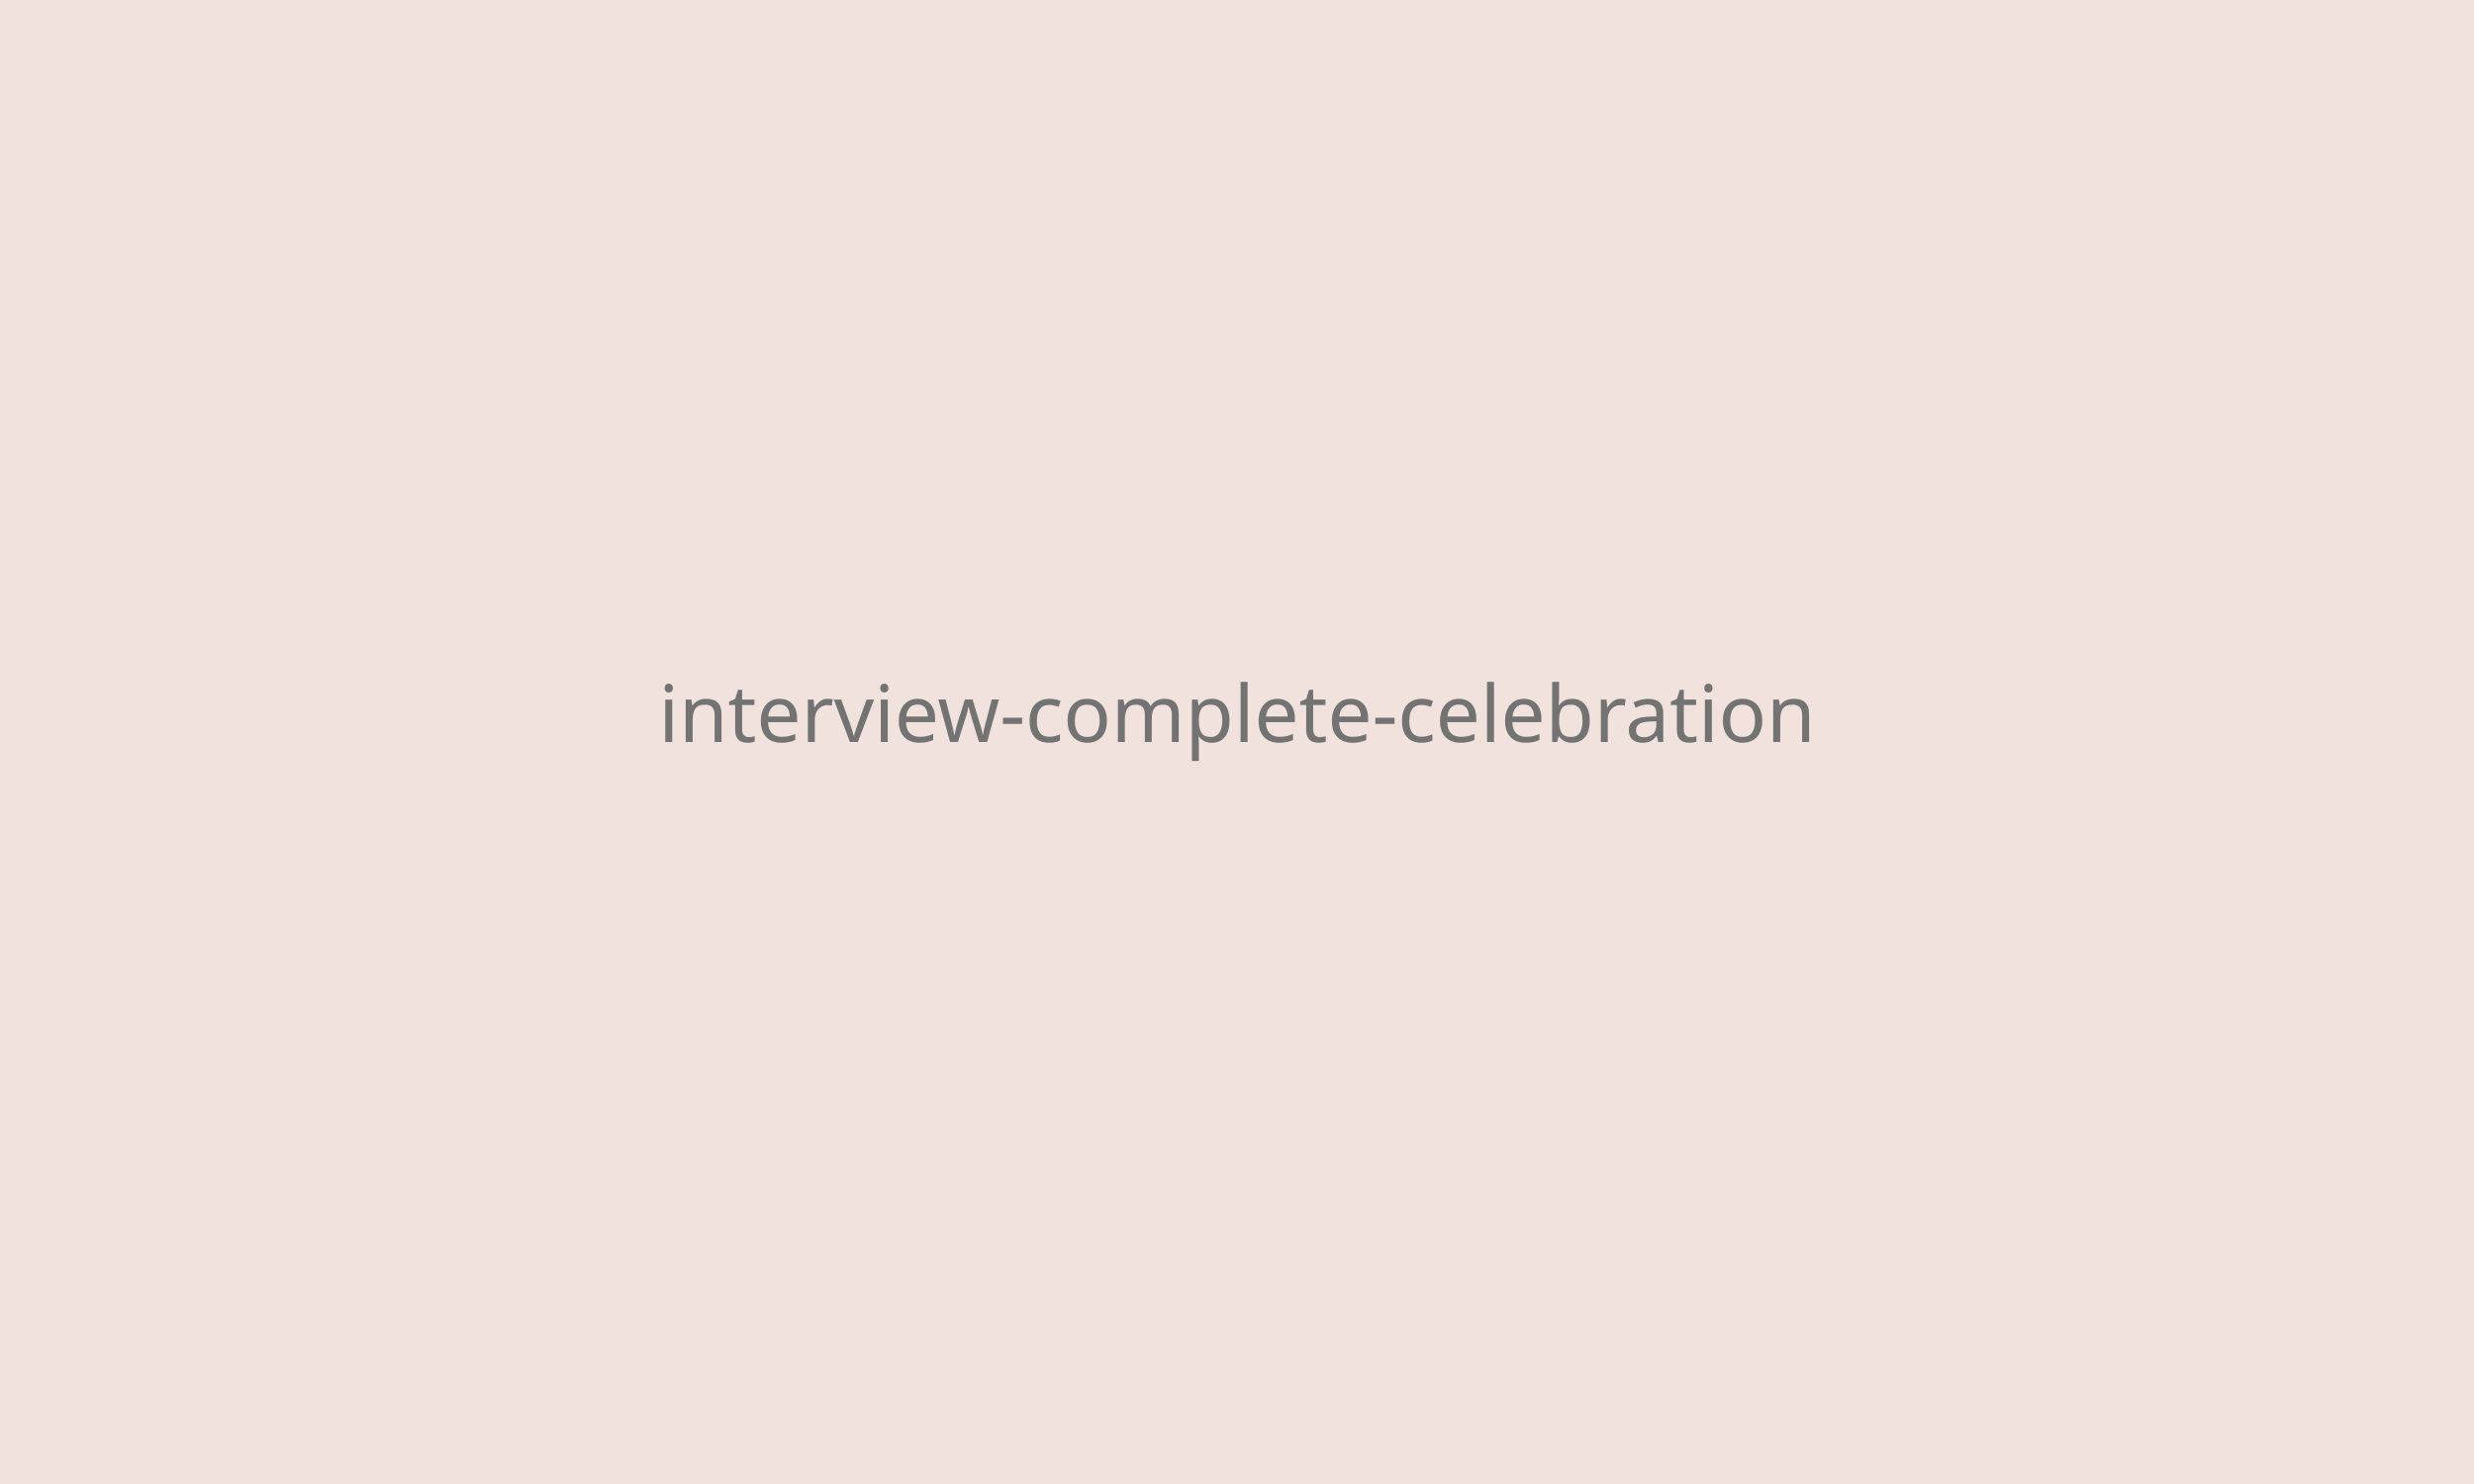
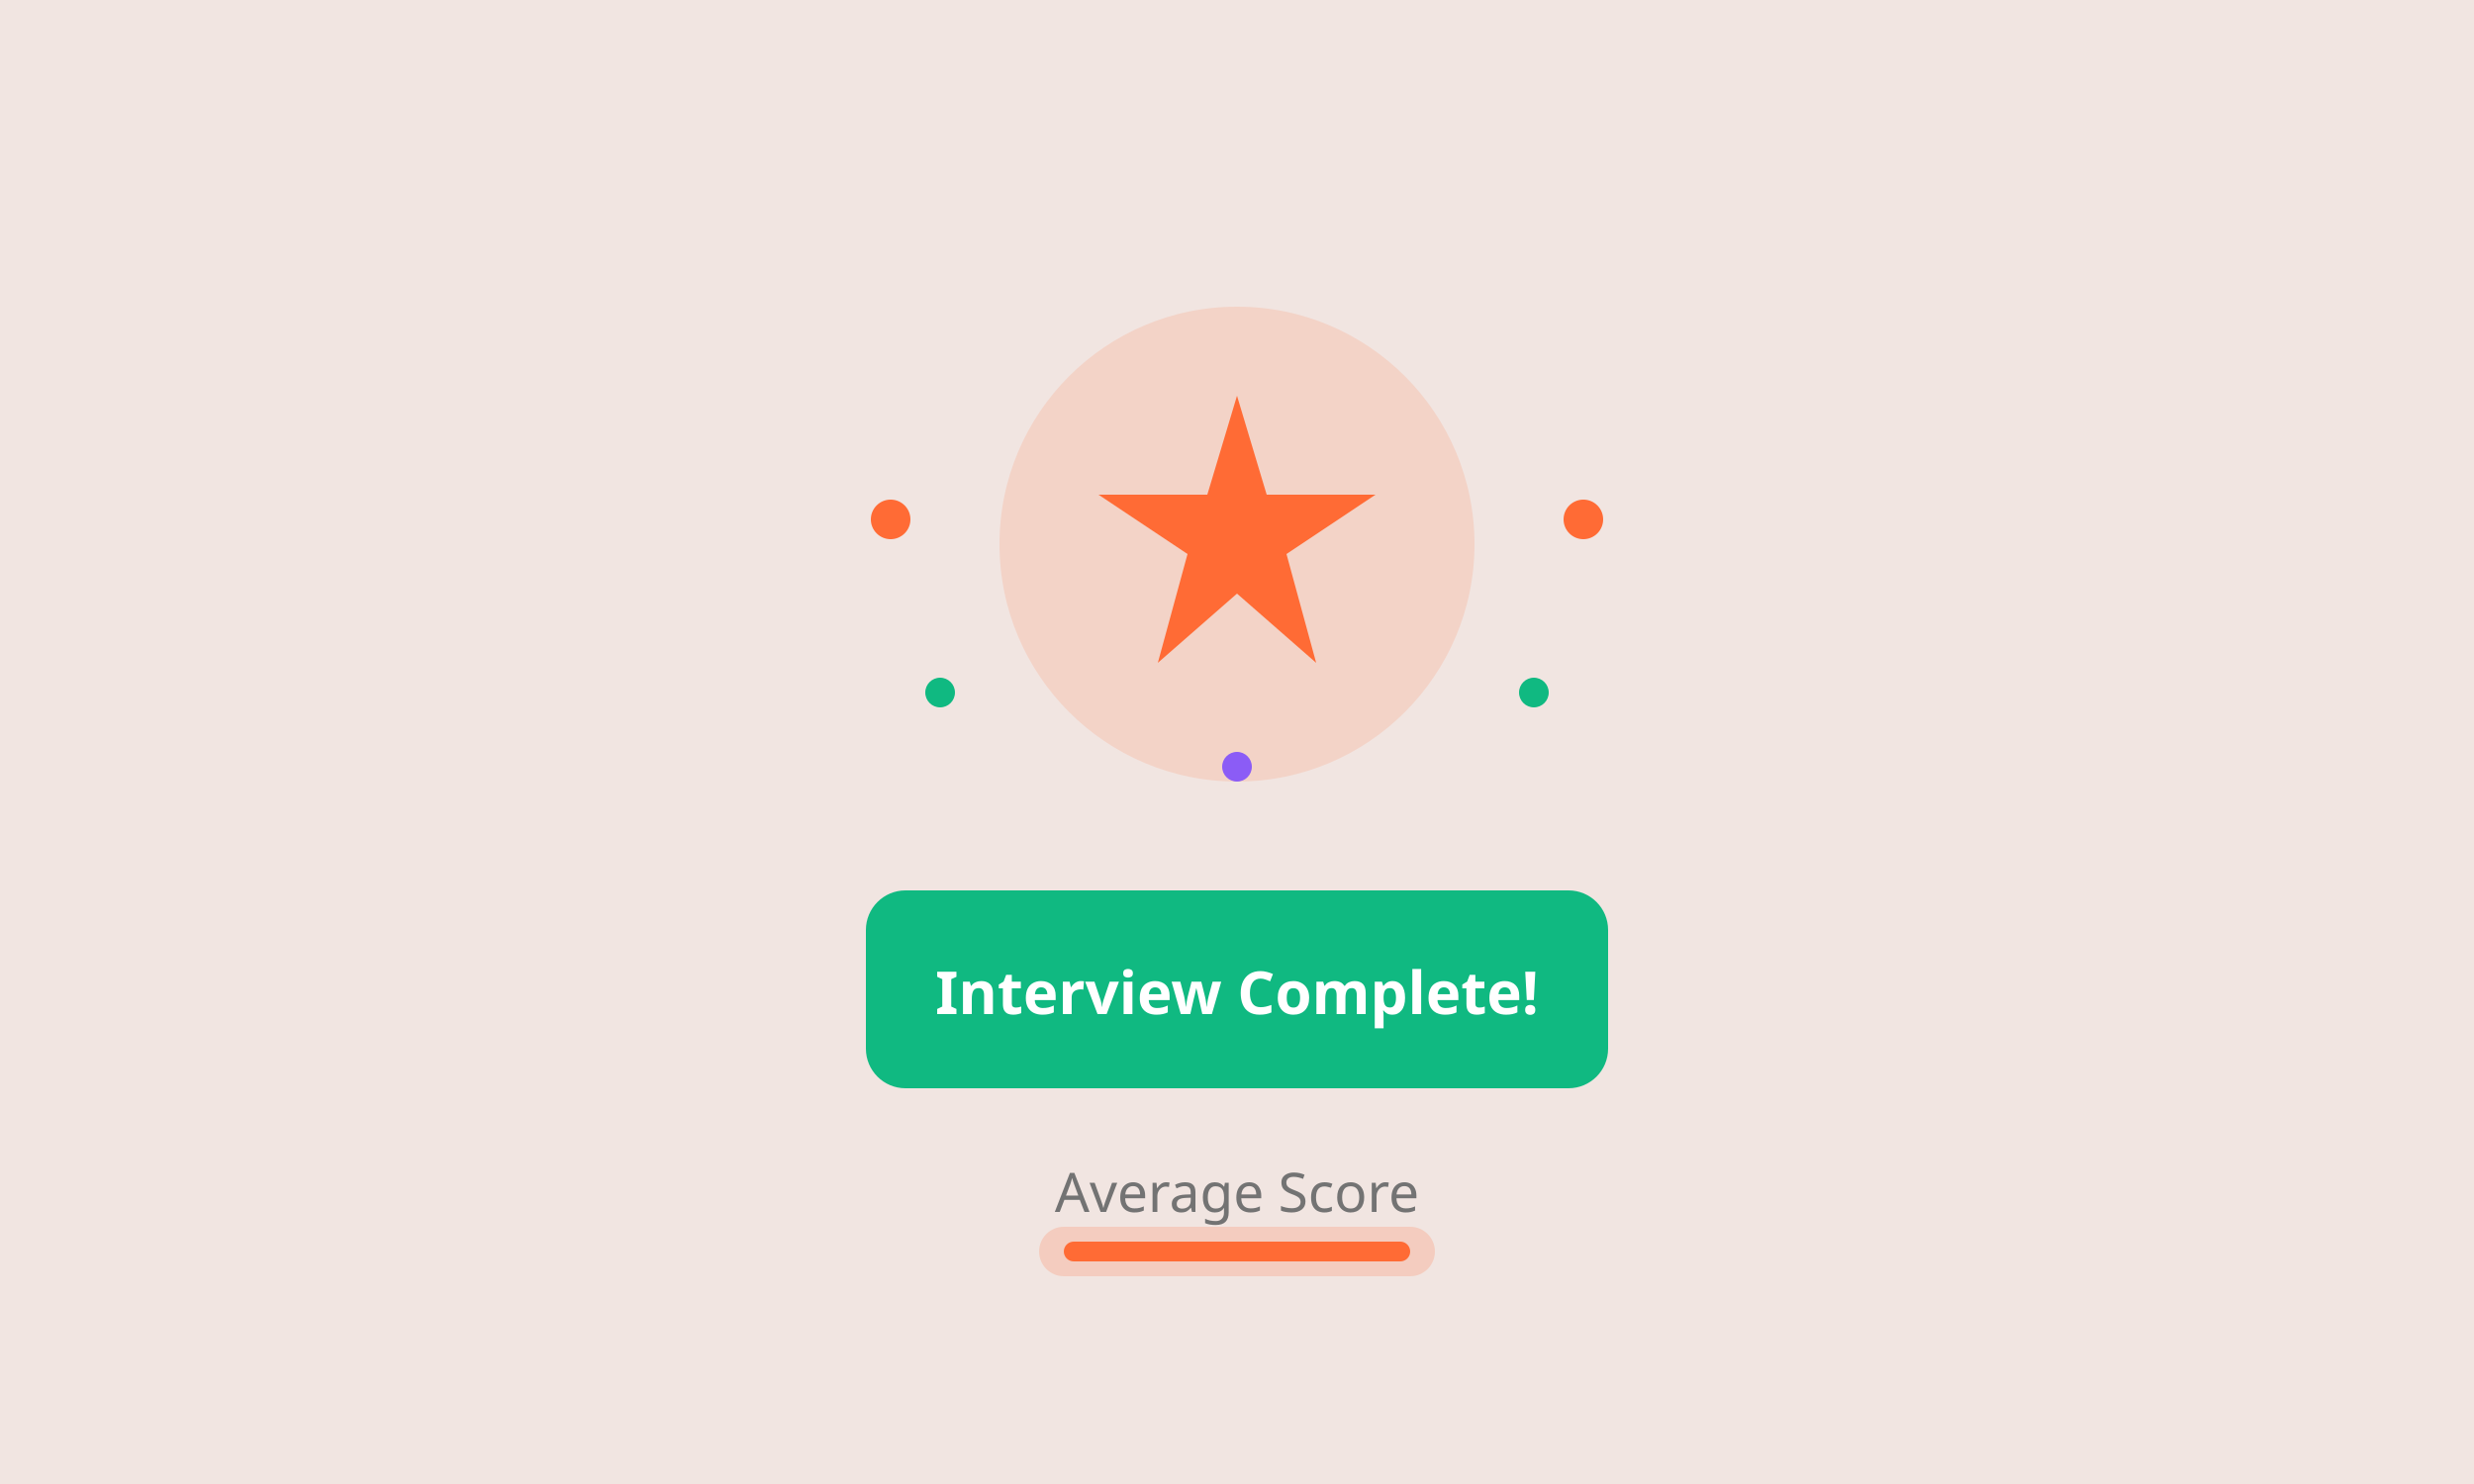
- <svg xmlns="http://www.w3.org/2000/svg" width="500" height="300">
-   <rect width="500" height="300" fill="#FF6B35" opacity="0.1" />
-   <text x="250" y="150" text-anchor="middle" font-family="system-ui" font-size="16" fill="#737373">interview-complete-celebration</text>
+ <svg xmlns="http://www.w3.org/2000/svg" viewBox="0 0 500 300" width="500" height="300">
+   <rect width="500" height="300" fill="#FF6B35" opacity="0.08" />
+   <circle cx="250" cy="110" r="48" fill="#FF6B35" opacity="0.15" />
+   <path d="M250 80 L256 100 L278 100 L260 112 L266 134 L250 120 L234 134 L240 112 L222 100 L244 100 Z" fill="#FF6B35" />
+   <rect x="175" y="180" width="150" height="40" rx="8" fill="#10B981" />
+   <text x="250" y="205" text-anchor="middle" font-family="system-ui" font-size="12" font-weight="600" fill="#fff">Interview Complete!</text>
+   <text x="250" y="245" text-anchor="middle" font-family="system-ui" font-size="11" fill="#737373">Average Score</text>
+   <rect x="210" y="248" width="80" height="10" rx="5" fill="#FF6B35" opacity="0.2" />
+   <rect x="215" y="251" width="70" height="4" rx="2" fill="#FF6B35" />
+   <circle cx="180" cy="105" r="4" fill="#FF6B35" />
+   <circle cx="320" cy="105" r="4" fill="#FF6B35" />
+   <circle cx="190" cy="140" r="3" fill="#10B981" />
+   <circle cx="310" cy="140" r="3" fill="#10B981" />
+   <circle cx="250" cy="155" r="3" fill="#8B5CF6" />
</svg>
